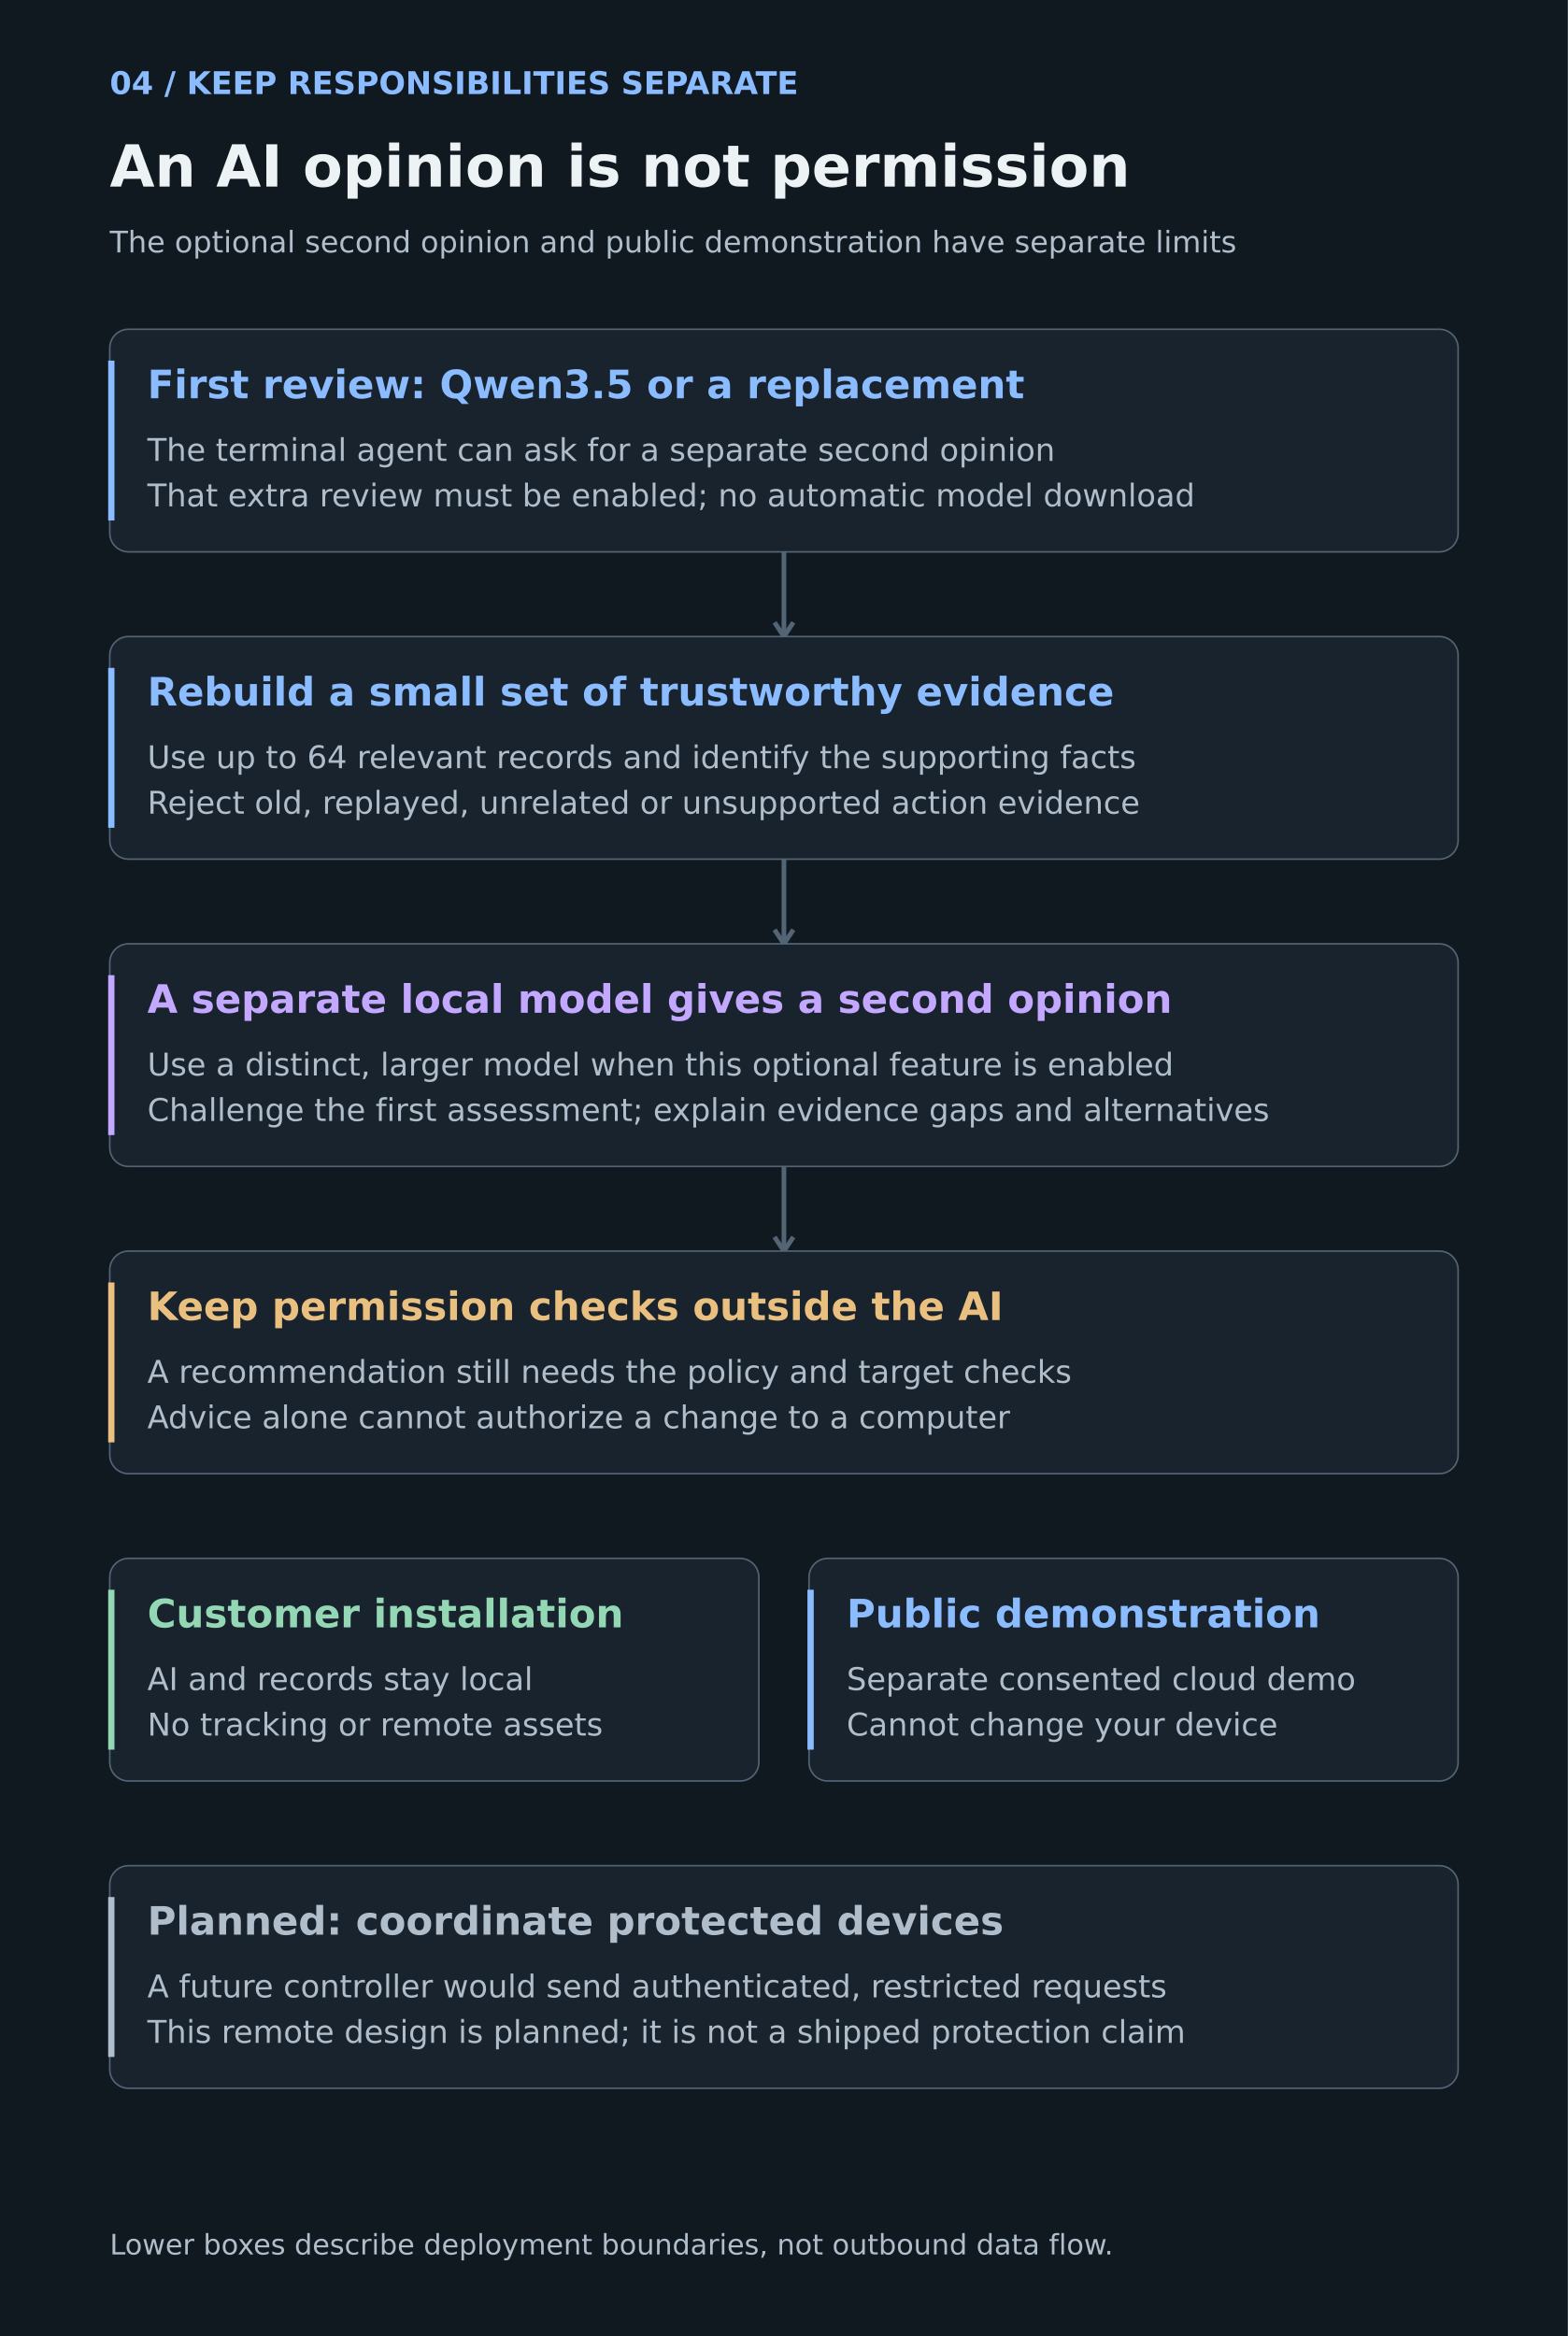
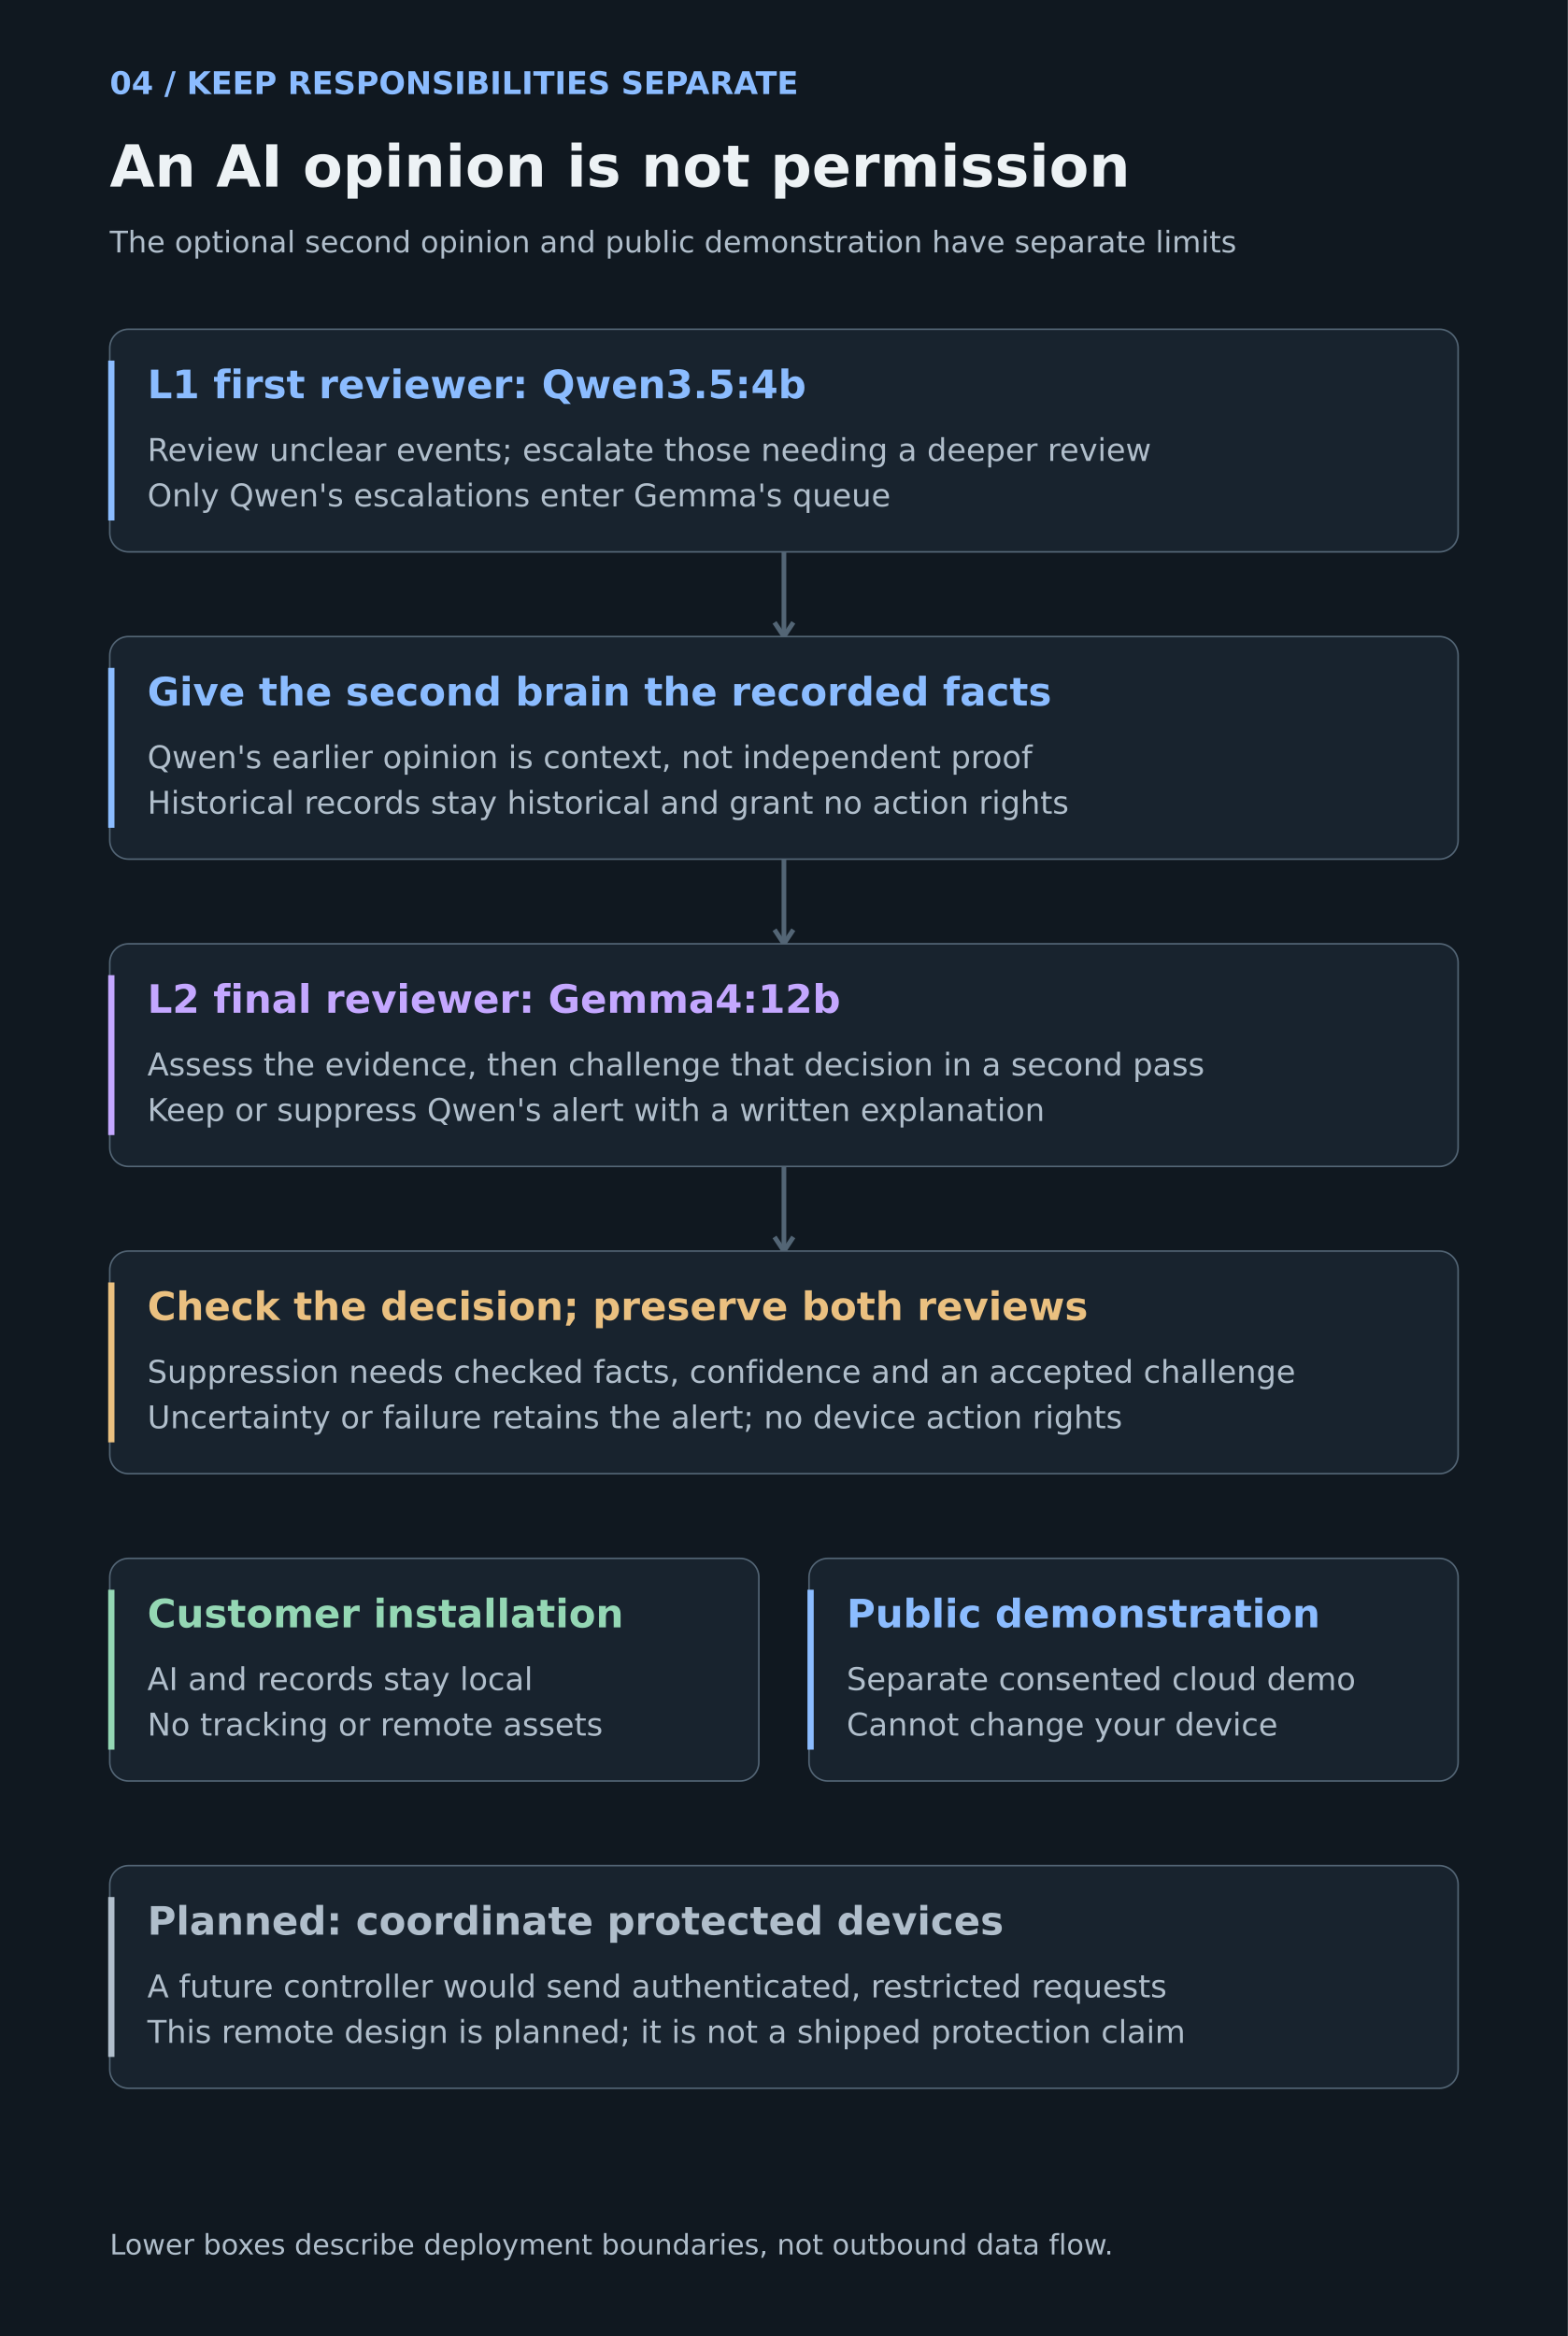
<svg xmlns="http://www.w3.org/2000/svg" width="1000" height="1490" viewBox="0 0 1000 1490" role="img" aria-labelledby="title desc">
  <rect width="1000" height="1490" fill="#101820" />
  <text x="70" y="60" fill="#8bbcff" font-family="Segoe UI,DejaVu Sans,sans-serif" font-size="20" font-weight="600">04 / KEEP RESPONSIBILITIES SEPARATE</text>
  <text x="70" y="119" fill="#edf2f5" font-family="Segoe UI,DejaVu Sans,sans-serif" font-size="37" font-weight="600">An AI opinion is not permission</text>
  <text x="70" y="161" fill="#b0becb" font-family="Segoe UI,DejaVu Sans,sans-serif" font-size="19" font-weight="400">The optional second opinion and public demonstration have separate limits</text>
  <polyline points="500.0,352 500.0,379.0 500.0,379.0 500.0,406" fill="none" stroke="#536575" stroke-width="3" />
  <path d="M494.0,397 L500.0,406 L506.0,397" fill="none" stroke="#536575" stroke-width="3" />
  <polyline points="500.0,548 500.0,575.0 500.0,575.0 500.0,602" fill="none" stroke="#536575" stroke-width="3" />
  <path d="M494.0,593 L500.0,602 L506.0,593" fill="none" stroke="#536575" stroke-width="3" />
  <polyline points="500.0,744 500.0,771.0 500.0,771.0 500.0,798" fill="none" stroke="#536575" stroke-width="3" />
  <path d="M494.0,789 L500.0,798 L506.0,789" fill="none" stroke="#536575" stroke-width="3" />
  <rect x="70" y="210" width="860" height="142" rx="12" fill="#18232e" stroke="#536575" />
  <path d="M71,230 V332" stroke="#8bbcff" stroke-width="4" />
-   <text x="94" y="254" fill="#8bbcff" font-family="Segoe UI,DejaVu Sans,sans-serif" font-size="25" font-weight="600">First review: Qwen3.5 or a replacement</text>
-   <text x="94" y="294" fill="#b0becb" font-family="Segoe UI,DejaVu Sans,sans-serif" font-size="20" font-weight="400">The terminal agent can ask for a separate second opinion</text>
-   <text x="94" y="323" fill="#b0becb" font-family="Segoe UI,DejaVu Sans,sans-serif" font-size="20" font-weight="400">That extra review must be enabled; no automatic model download</text>
+   <text x="94" y="254" fill="#8bbcff" font-family="Segoe UI,DejaVu Sans,sans-serif" font-size="25" font-weight="600">L1 first reviewer: Qwen3.5:4b</text>
+   <text x="94" y="294" fill="#b0becb" font-family="Segoe UI,DejaVu Sans,sans-serif" font-size="20" font-weight="400">Review unclear events; escalate those needing a deeper review</text>
+   <text x="94" y="323" fill="#b0becb" font-family="Segoe UI,DejaVu Sans,sans-serif" font-size="20" font-weight="400">Only Qwen's escalations enter Gemma's queue</text>
  <rect x="70" y="406" width="860" height="142" rx="12" fill="#18232e" stroke="#536575" />
  <path d="M71,426 V528" stroke="#8bbcff" stroke-width="4" />
-   <text x="94" y="450" fill="#8bbcff" font-family="Segoe UI,DejaVu Sans,sans-serif" font-size="25" font-weight="600">Rebuild a small set of trustworthy evidence</text>
-   <text x="94" y="490" fill="#b0becb" font-family="Segoe UI,DejaVu Sans,sans-serif" font-size="20" font-weight="400">Use up to 64 relevant records and identify the supporting facts</text>
-   <text x="94" y="519" fill="#b0becb" font-family="Segoe UI,DejaVu Sans,sans-serif" font-size="20" font-weight="400">Reject old, replayed, unrelated or unsupported action evidence</text>
+   <text x="94" y="450" fill="#8bbcff" font-family="Segoe UI,DejaVu Sans,sans-serif" font-size="25" font-weight="600">Give the second brain the recorded facts</text>
+   <text x="94" y="490" fill="#b0becb" font-family="Segoe UI,DejaVu Sans,sans-serif" font-size="20" font-weight="400">Qwen's earlier opinion is context, not independent proof</text>
+   <text x="94" y="519" fill="#b0becb" font-family="Segoe UI,DejaVu Sans,sans-serif" font-size="20" font-weight="400">Historical records stay historical and grant no action rights</text>
  <rect x="70" y="602" width="860" height="142" rx="12" fill="#18232e" stroke="#536575" />
  <path d="M71,622 V724" stroke="#c4a7ff" stroke-width="4" />
-   <text x="94" y="646" fill="#c4a7ff" font-family="Segoe UI,DejaVu Sans,sans-serif" font-size="25" font-weight="600">A separate local model gives a second opinion</text>
-   <text x="94" y="686" fill="#b0becb" font-family="Segoe UI,DejaVu Sans,sans-serif" font-size="20" font-weight="400">Use a distinct, larger model when this optional feature is enabled</text>
-   <text x="94" y="715" fill="#b0becb" font-family="Segoe UI,DejaVu Sans,sans-serif" font-size="20" font-weight="400">Challenge the first assessment; explain evidence gaps and alternatives</text>
+   <text x="94" y="646" fill="#c4a7ff" font-family="Segoe UI,DejaVu Sans,sans-serif" font-size="25" font-weight="600">L2 final reviewer: Gemma4:12b</text>
+   <text x="94" y="686" fill="#b0becb" font-family="Segoe UI,DejaVu Sans,sans-serif" font-size="20" font-weight="400">Assess the evidence, then challenge that decision in a second pass</text>
+   <text x="94" y="715" fill="#b0becb" font-family="Segoe UI,DejaVu Sans,sans-serif" font-size="20" font-weight="400">Keep or suppress Qwen's alert with a written explanation</text>
  <rect x="70" y="798" width="860" height="142" rx="12" fill="#18232e" stroke="#536575" />
  <path d="M71,818 V920" stroke="#eac080" stroke-width="4" />
-   <text x="94" y="842" fill="#eac080" font-family="Segoe UI,DejaVu Sans,sans-serif" font-size="25" font-weight="600">Keep permission checks outside the AI</text>
-   <text x="94" y="882" fill="#b0becb" font-family="Segoe UI,DejaVu Sans,sans-serif" font-size="20" font-weight="400">A recommendation still needs the policy and target checks</text>
-   <text x="94" y="911" fill="#b0becb" font-family="Segoe UI,DejaVu Sans,sans-serif" font-size="20" font-weight="400">Advice alone cannot authorize a change to a computer</text>
+   <text x="94" y="842" fill="#eac080" font-family="Segoe UI,DejaVu Sans,sans-serif" font-size="25" font-weight="600">Check the decision; preserve both reviews</text>
+   <text x="94" y="882" fill="#b0becb" font-family="Segoe UI,DejaVu Sans,sans-serif" font-size="20" font-weight="400">Suppression needs checked facts, confidence and an accepted challenge</text>
+   <text x="94" y="911" fill="#b0becb" font-family="Segoe UI,DejaVu Sans,sans-serif" font-size="20" font-weight="400">Uncertainty or failure retains the alert; no device action rights</text>
  <rect x="70" y="994" width="414" height="142" rx="12" fill="#18232e" stroke="#536575" />
  <path d="M71,1014 V1116" stroke="#94d7b4" stroke-width="4" />
  <text x="94" y="1038" fill="#94d7b4" font-family="Segoe UI,DejaVu Sans,sans-serif" font-size="25" font-weight="600">Customer installation</text>
  <text x="94" y="1078" fill="#b0becb" font-family="Segoe UI,DejaVu Sans,sans-serif" font-size="20" font-weight="400">AI and records stay local</text>
  <text x="94" y="1107" fill="#b0becb" font-family="Segoe UI,DejaVu Sans,sans-serif" font-size="20" font-weight="400">No tracking or remote assets</text>
  <rect x="516" y="994" width="414" height="142" rx="12" fill="#18232e" stroke="#536575" />
  <path d="M517,1014 V1116" stroke="#8bbcff" stroke-width="4" />
  <text x="540" y="1038" fill="#8bbcff" font-family="Segoe UI,DejaVu Sans,sans-serif" font-size="25" font-weight="600">Public demonstration</text>
  <text x="540" y="1078" fill="#b0becb" font-family="Segoe UI,DejaVu Sans,sans-serif" font-size="20" font-weight="400">Separate consented cloud demo</text>
  <text x="540" y="1107" fill="#b0becb" font-family="Segoe UI,DejaVu Sans,sans-serif" font-size="20" font-weight="400">Cannot change your device</text>
  <rect x="70" y="1190" width="860" height="142" rx="12" fill="#18232e" stroke="#536575" />
  <path d="M71,1210 V1312" stroke="#b0becb" stroke-width="4" />
  <text x="94" y="1234" fill="#b0becb" font-family="Segoe UI,DejaVu Sans,sans-serif" font-size="25" font-weight="600">Planned: coordinate protected devices</text>
  <text x="94" y="1274" fill="#b0becb" font-family="Segoe UI,DejaVu Sans,sans-serif" font-size="20" font-weight="400">A future controller would send authenticated, restricted requests</text>
  <text x="94" y="1303" fill="#b0becb" font-family="Segoe UI,DejaVu Sans,sans-serif" font-size="20" font-weight="400">This remote design is planned; it is not a shipped protection claim</text>
  <text x="70" y="1438" fill="#b0becb" font-family="Segoe UI,DejaVu Sans,sans-serif" font-size="18" font-weight="400">Lower boxes describe deployment boundaries, not outbound data flow.</text>
</svg>
